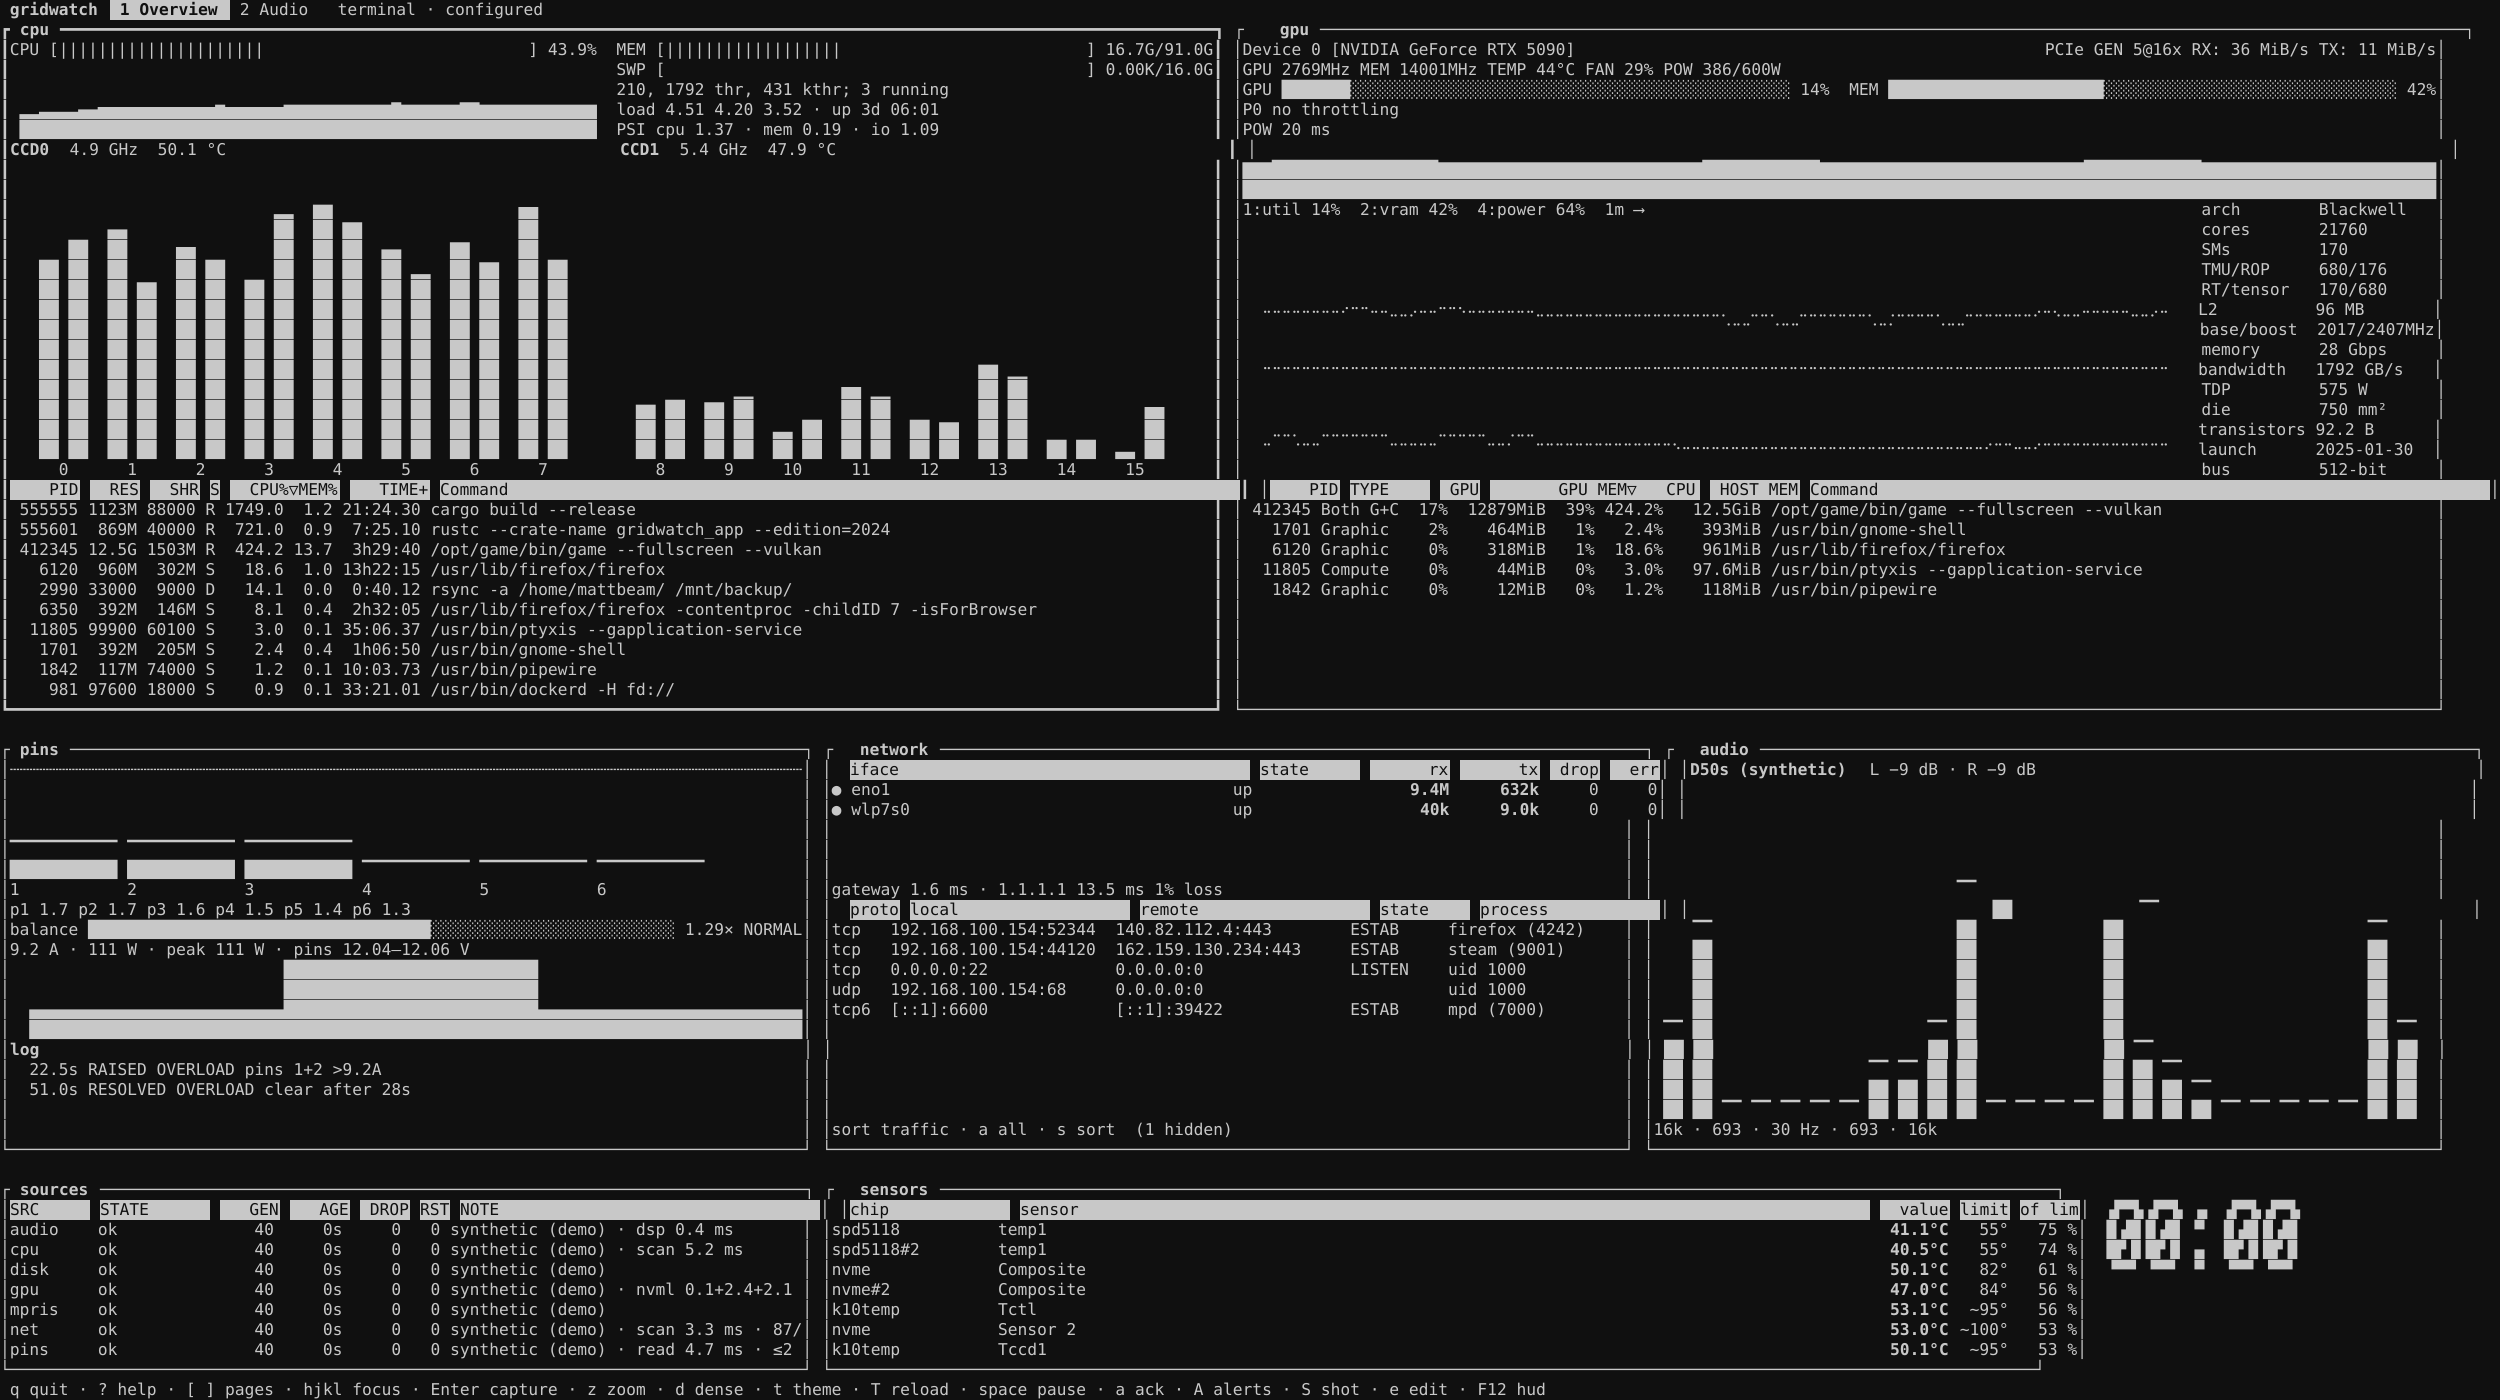
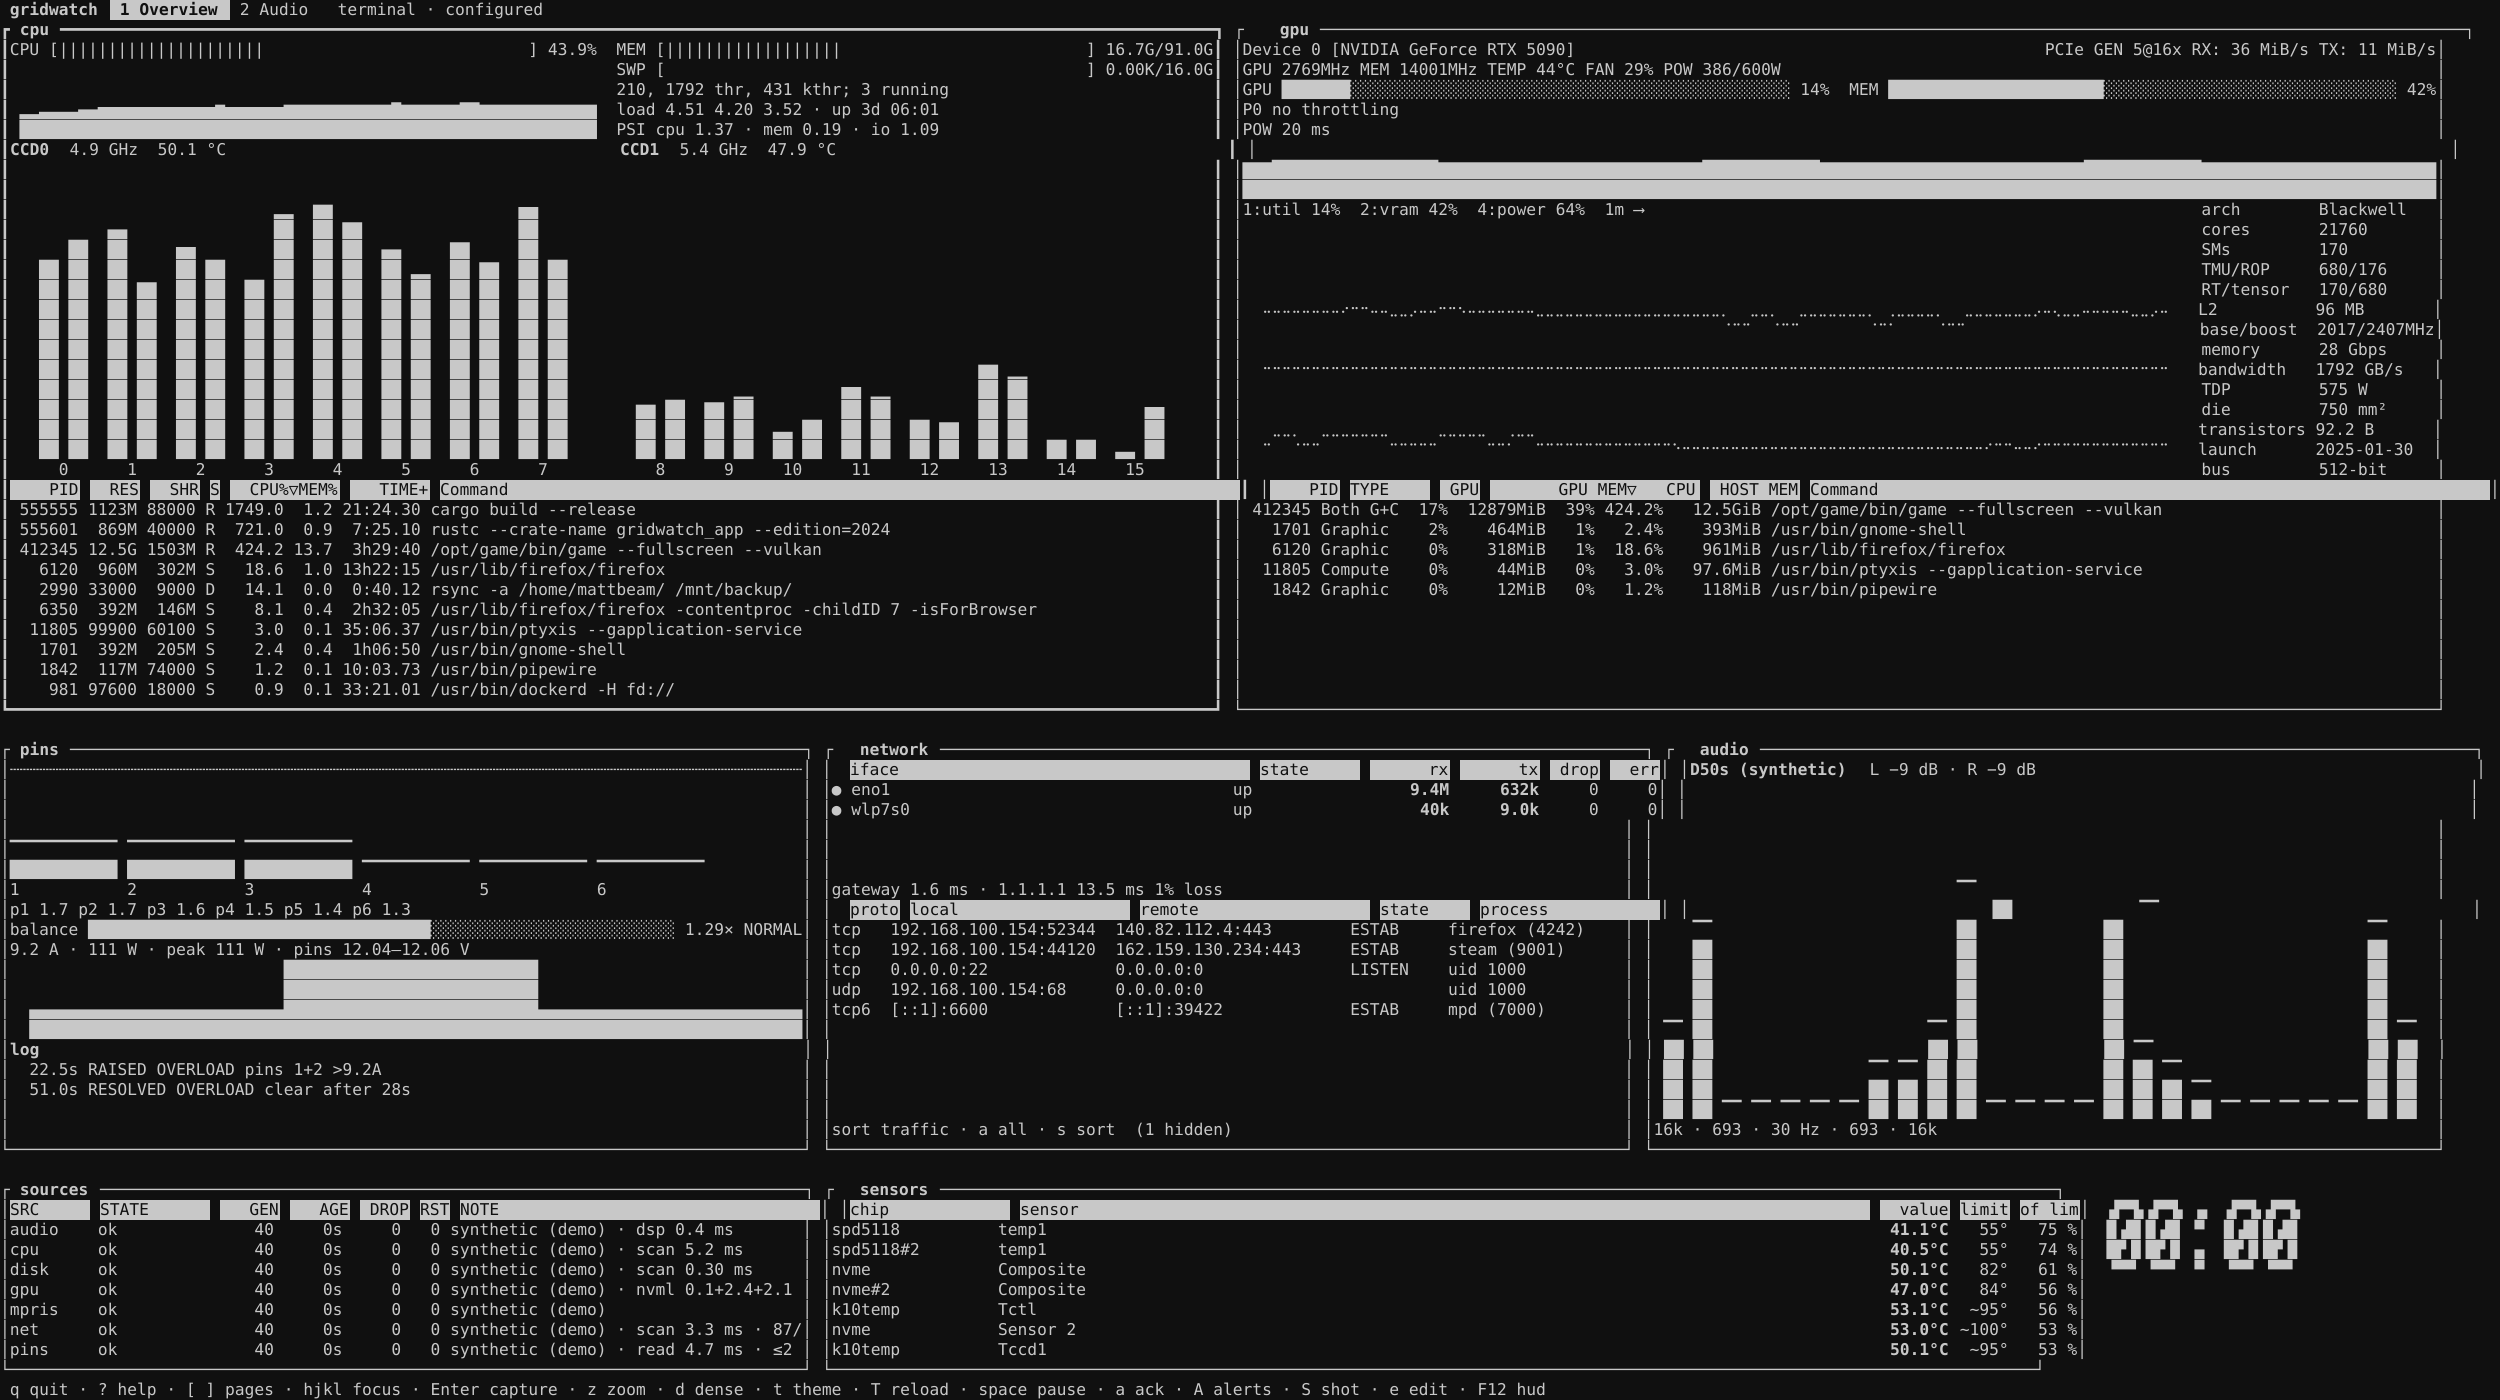
<svg xmlns="http://www.w3.org/2000/svg" width="2000" height="1120" viewBox="0 0 2000 1120" font-family="DejaVu Sans Mono, Menlo, Consolas, monospace" font-size="13">
  <rect width="2000" height="1120" fill="#101010" />
  <rect x="88" y="0" width="96" height="16" fill="#c8c8c8" />
  <rect x="8" y="384" width="56" height="16" fill="#c8c8c8" />
  <rect x="72" y="384" width="40" height="16" fill="#c8c8c8" />
  <rect x="120" y="384" width="40" height="16" fill="#c8c8c8" />
  <rect x="168" y="384" width="8" height="16" fill="#c8c8c8" />
  <rect x="184" y="384" width="88" height="16" fill="#c8c8c8" />
  <rect x="280" y="384" width="64" height="16" fill="#c8c8c8" />
  <rect x="352" y="384" width="640" height="16" fill="#c8c8c8" />
  <rect x="1016" y="384" width="56" height="16" fill="#c8c8c8" />
  <rect x="1080" y="384" width="64" height="16" fill="#c8c8c8" />
  <rect x="1152" y="384" width="32" height="16" fill="#c8c8c8" />
  <rect x="1192" y="384" width="168" height="16" fill="#c8c8c8" />
  <rect x="1368" y="384" width="72" height="16" fill="#c8c8c8" />
  <rect x="1448" y="384" width="544" height="16" fill="#c8c8c8" />
  <rect x="680" y="608" width="320" height="16" fill="#c8c8c8" />
  <rect x="1008" y="608" width="80" height="16" fill="#c8c8c8" />
  <rect x="1096" y="608" width="64" height="16" fill="#c8c8c8" />
  <rect x="1168" y="608" width="64" height="16" fill="#c8c8c8" />
  <rect x="1240" y="608" width="40" height="16" fill="#c8c8c8" />
  <rect x="1288" y="608" width="40" height="16" fill="#c8c8c8" />
  <rect x="680" y="720" width="40" height="16" fill="#c8c8c8" />
  <rect x="728" y="720" width="176" height="16" fill="#c8c8c8" />
  <rect x="912" y="720" width="184" height="16" fill="#c8c8c8" />
  <rect x="1104" y="720" width="72" height="16" fill="#c8c8c8" />
  <rect x="1184" y="720" width="144" height="16" fill="#c8c8c8" />
  <rect x="8" y="960" width="64" height="16" fill="#c8c8c8" />
  <rect x="80" y="960" width="88" height="16" fill="#c8c8c8" />
  <rect x="176" y="960" width="48" height="16" fill="#c8c8c8" />
  <rect x="232" y="960" width="48" height="16" fill="#c8c8c8" />
  <rect x="288" y="960" width="40" height="16" fill="#c8c8c8" />
  <rect x="336" y="960" width="24" height="16" fill="#c8c8c8" />
  <rect x="368" y="960" width="288" height="16" fill="#c8c8c8" />
  <rect x="680" y="960" width="128" height="16" fill="#c8c8c8" />
  <rect x="816" y="960" width="680" height="16" fill="#c8c8c8" />
  <rect x="1504" y="960" width="56" height="16" fill="#c8c8c8" />
  <rect x="1568" y="960" width="40" height="16" fill="#c8c8c8" />
  <rect x="1616" y="960" width="48" height="16" fill="#c8c8c8" />
  <text x="0" y="12" fill="#c8c8c8" font-weight="bold" textLength="88" lengthAdjust="spacingAndGlyphs" xml:space="preserve"> gridwatch </text>
  <text x="88" y="12" fill="#101010" font-weight="bold" textLength="96" lengthAdjust="spacingAndGlyphs" xml:space="preserve"> 1 Overview </text>
  <text x="184" y="12" fill="#c8c8c8" textLength="1816" lengthAdjust="spacingAndGlyphs" xml:space="preserve"> 2 Audio   terminal · configured                                                                                                                                                                                                   </text>
  <text x="0" y="28" fill="#c8c8c8" textLength="8" lengthAdjust="spacingAndGlyphs" xml:space="preserve">┏</text>
  <text x="8" y="28" fill="#c8c8c8" font-weight="bold" textLength="40" lengthAdjust="spacingAndGlyphs" xml:space="preserve"> cpu </text>
  <text x="48" y="28" fill="#c8c8c8" textLength="968" lengthAdjust="spacingAndGlyphs" xml:space="preserve">━━━━━━━━━━━━━━━━━━━━━━━━━━━━━━━━━━━━━━━━━━━━━━━━━━━━━━━━━━━━━━━━━━━━━━━━━━━━━━━━━━━━━━━━━━━━━━━━━━━━━━━━━━━━━━━━━━━━━━┓ ┌</text>
  <text x="1016" y="28" fill="#c8c8c8" font-weight="bold" textLength="40" lengthAdjust="spacingAndGlyphs" xml:space="preserve"> gpu </text>
  <text x="1056" y="28" fill="#c8c8c8" textLength="944" lengthAdjust="spacingAndGlyphs" xml:space="preserve">─────────────────────────────────────────────────────────────────────────────────────────────────────────────────────┐</text>
  <text x="0" y="44" fill="#c8c8c8" textLength="2000" lengthAdjust="spacingAndGlyphs" xml:space="preserve">┃CPU [|||||||||||||||||||||                           ] 43.9%  MEM [||||||||||||||||||                         ] 16.7G/91.0G┃ │Device 0 [NVIDIA GeForce RTX 5090]                                                PCIe GEN 5@16x RX: 36 MiB/s TX: 11 MiB/s│</text>
  <text x="0" y="60" fill="#c8c8c8" textLength="2000" lengthAdjust="spacingAndGlyphs" xml:space="preserve">┃                                                              SWP [                                           ] 0.00K/16.0G┃ │GPU 2769MHz MEM 14001MHz TEMP 44°C FAN 29% POW 386/600W                                                                   │</text>
  <text x="0" y="76" fill="#c8c8c8" textLength="2000" lengthAdjust="spacingAndGlyphs" xml:space="preserve">┃                                                              210, 1792 thr, 431 kthr; 3 running                           ┃ │GPU ███████░░░░░░░░░░░░░░░░░░░░░░░░░░░░░░░░░░░░░░░░░░░░░ 14%  MEM ██████████████████████░░░░░░░░░░░░░░░░░░░░░░░░░░░░░░ 42%│</text>
  <text x="0" y="92" fill="#c8c8c8" textLength="2000" lengthAdjust="spacingAndGlyphs" xml:space="preserve">┃ ▂▂▃▃▃▃▄▄▅▅▅▅▅▅▅▅▅▅▅▅▆▅▅▅▅▅▅▆▆▆▆▆▆▆▆▆▆▆▇▆▆▆▆▆▆▇▇▆▆▆▆▆▆▆▆▆▆▆▆  load 4.51 4.20 3.52 · up 3d 06:01                            ┃ │P0 no throttling                                                                                                          │</text>
  <text x="0" y="108" fill="#c8c8c8" textLength="2000" lengthAdjust="spacingAndGlyphs" xml:space="preserve">┃ ███████████████████████████████████████████████████████████  PSI cpu 1.37 · mem 0.19 · io 1.09                            ┃ │POW 20 ms                                                                                                                 │</text>
  <text x="0" y="124" fill="#c8c8c8" textLength="8" lengthAdjust="spacingAndGlyphs" xml:space="preserve">┃</text>
  <text x="8" y="124" fill="#c8c8c8" font-weight="bold" textLength="32" lengthAdjust="spacingAndGlyphs" xml:space="preserve">CCD0</text>
  <text x="40" y="124" fill="#c8c8c8" textLength="456" lengthAdjust="spacingAndGlyphs" xml:space="preserve">  4.9 GHz  50.1 °C                                       </text>
  <text x="496" y="124" fill="#c8c8c8" font-weight="bold" textLength="32" lengthAdjust="spacingAndGlyphs" xml:space="preserve">CCD1</text>
  <text x="528" y="124" fill="#c8c8c8" textLength="1472" lengthAdjust="spacingAndGlyphs" xml:space="preserve">  5.4 GHz  47.9 °C                                        ┃ │                                                                                                                          │</text>
  <text x="0" y="140" fill="#c8c8c8" textLength="2000" lengthAdjust="spacingAndGlyphs" xml:space="preserve">┃                                                                                                                           ┃ │▇▇▇█████████████████▇▇▇▇▇▇▇▇▇▇▇▇▇▇▇▇▇▇▇▇▇▇▇▇▇▇▇████████████▇▇▇▇▇▇▇▇▇▇▇▇▇▇▇▇▇▇▇▇▇▇▇▇▇▇▇████████████▇▇▇▇▇▇▇▇▇▇▇▇▇▇▇▇▇▇▇▇▇▇▇▇│</text>
  <text x="0" y="156" fill="#c8c8c8" textLength="2000" lengthAdjust="spacingAndGlyphs" xml:space="preserve">┃                                                                                                                           ┃ │██████████████████████████████████████████████████████████████████████████████████████████████████████████████████████████│</text>
  <text x="0" y="172" fill="#c8c8c8" textLength="2000" lengthAdjust="spacingAndGlyphs" xml:space="preserve">┃                           ▂▂  ▆▆                   ▅▅                                                                     ┃ │1:util 14%  2:vram 42%  4:power 64%  1m ⟶                                                         arch        Blackwell   │</text>
  <text x="0" y="188" fill="#c8c8c8" textLength="2000" lengthAdjust="spacingAndGlyphs" xml:space="preserve">┃          ▄▄               ██  ██ ▇▇                ██                                                                     ┃ │                                                                                                  cores       21760       │</text>
  <text x="0" y="204" fill="#c8c8c8" textLength="2000" lengthAdjust="spacingAndGlyphs" xml:space="preserve">┃      ██  ██     ▅▅        ██  ██ ██  ▄▄     ▇▇     ██                                                                     ┃ │                                                                                                  SMs         170         │</text>
  <text x="0" y="220" fill="#c8c8c8" textLength="2000" lengthAdjust="spacingAndGlyphs" xml:space="preserve">┃   ██ ██  ██     ██ ██     ██  ██ ██  ██ ▂▂  ██ ▇▇  ██ ██                                                                  ┃ │                                                                                                  TMU/ROP     680/176     │</text>
  <text x="0" y="236" fill="#c8c8c8" textLength="2000" lengthAdjust="spacingAndGlyphs" xml:space="preserve">┃   ██ ██  ██ ▇▇  ██ ██  ██ ██  ██ ██  ██ ██  ██ ██  ██ ██                                                                  ┃ │                                                                                                  RT/tensor   170/680     │</text>
  <text x="0" y="252" fill="#c8c8c8" textLength="2000" lengthAdjust="spacingAndGlyphs" xml:space="preserve">┃   ██ ██  ██ ██  ██ ██  ██ ██  ██ ██  ██ ██  ██ ██  ██ ██                                                                  ┃ │  ⠤⠤⠤⠤⠤⠤⠤⠤⠔⠒⠒⠤⠤⣀⣀⡠⠤⠤⠒⠒⠢⠤⠤⠤⠤⠤⠤⠤⣀⣀⣀⣀⣀⣀⣀⣀⣀⣀⣀⣀⣀⣀⣀⣀⣀⣀⣀⡀  ⣀⣀⡀  ⣀⣀⣀⣀⣀⣀⣀⡀ ⢀⣀⣀⣀⣀⡀  ⣀⣀⣀⣀⣀⣀⣀⡠⠤⢄⣀⣀⠤⠤⠤⠤⠤⣀⣀⡠⠤   L2          96 MB       │</text>
  <text x="0" y="268" fill="#c8c8c8" textLength="2000" lengthAdjust="spacingAndGlyphs" xml:space="preserve">┃   ██ ██  ██ ██  ██ ██  ██ ██  ██ ██  ██ ██  ██ ██  ██ ██                                                                  ┃ │                                                 ⠈⠉⠉  ⠈⠉⠉       ⠈⠉⠁    ⠈⠉⠉                        base/boost  2017/2407MHz│</text>
  <text x="0" y="284" fill="#c8c8c8" textLength="2000" lengthAdjust="spacingAndGlyphs" xml:space="preserve">┃   ██ ██  ██ ██  ██ ██  ██ ██  ██ ██  ██ ██  ██ ██  ██ ██                                                                  ┃ │                                                                                                  memory      28 Gbps     │</text>
  <text x="0" y="300" fill="#c8c8c8" textLength="2000" lengthAdjust="spacingAndGlyphs" xml:space="preserve">┃   ██ ██  ██ ██  ██ ██  ██ ██  ██ ██  ██ ██  ██ ██  ██ ██                                          ▆▆ ▁▁                   ┃ │  ⠒⠒⠒⠒⠒⠒⠒⠒⠒⠒⠒⠒⠒⠒⠒⠒⠒⠒⠒⠒⠒⠒⠒⠒⠒⠒⠒⠒⠒⠒⠒⠒⠒⠒⠒⠒⠒⠒⠒⠒⠒⠒⠒⠒⠒⠒⠒⠒⠒⠒⠒⠒⠒⠒⠒⠒⠒⠒⠒⠒⠒⠒⠒⠒⠒⠒⠒⠒⠒⠒⠒⠒⠒⠒⠒⠒⠒⠒⠒⠒⠒⠒⠒⠒⠒⠒⠒⠒⠒⠒⠒⠒⠒   bandwidth   1792 GB/s   │</text>
  <text x="0" y="316" fill="#c8c8c8" textLength="2000" lengthAdjust="spacingAndGlyphs" xml:space="preserve">┃   ██ ██  ██ ██  ██ ██  ██ ██  ██ ██  ██ ██  ██ ██  ██ ██                 ▁▁         ▅▅ ▁▁         ██ ██                   ┃ │                                                                                                  TDP         575 W       │</text>
  <text x="0" y="332" fill="#c8c8c8" textLength="2000" lengthAdjust="spacingAndGlyphs" xml:space="preserve">┃   ██ ██  ██ ██  ██ ██  ██ ██  ██ ██  ██ ██  ██ ██  ██ ██       ▆▆ ██  ▇▇ ██         ██ ██         ██ ██            ▅▅     ┃ │                                                                                                  die         750 mm²     │</text>
  <text x="0" y="348" fill="#c8c8c8" textLength="2000" lengthAdjust="spacingAndGlyphs" xml:space="preserve">┃   ██ ██  ██ ██  ██ ██  ██ ██  ██ ██  ██ ██  ██ ██  ██ ██       ██ ██  ██ ██  ▃▃ ██  ██ ██  ██ ▇▇  ██ ██            ██     ┃ │   ⣀⣀⡀  ⣀⣀⣀⣀⣀⣀⣀     ⣀⣀⣀⣀⣀  ⢀⣀⣀                                                                    transistors 92.2 B      │</text>
  <text x="0" y="364" fill="#c8c8c8" textLength="2000" lengthAdjust="spacingAndGlyphs" xml:space="preserve">┃   ██ ██  ██ ██  ██ ██  ██ ██  ██ ██  ██ ██  ██ ██  ██ ██       ██ ██  ██ ██  ██ ██  ██ ██  ██ ██  ██ ██  ██ ██  ▃▃ ██     ┃ │  ⠉  ⠈⠉⠉       ⠉⠉⠉⠉⠉     ⠉⠉⠁  ⠉⠉⠉⠉⠉⠉⠉⠉⠉⠉⠉⠉⠉⠉⠑⠒⠒⠒⠒⠒⠒⠒⠒⠒⠒⠒⠒⠒⠒⠒⠒⠒⠒⠒⠒⠒⠒⠒⠒⠒⠒⠒⠒⠒⠒⠒⠊⠉⠉⠒⠒⠊⠉⠉⠉⠉⠉⠉⠉⠉⠉⠉⠉⠉⠉   launch      2025-01-30  │</text>
  <text x="0" y="380" fill="#c8c8c8" textLength="2000" lengthAdjust="spacingAndGlyphs" xml:space="preserve">┃     0      1      2      3      4      5      6      7           8      9     10     11     12     13     14     15       ┃ │                                                                                                  bus         512-bit     │</text>
  <text x="0" y="396" fill="#c8c8c8" textLength="8" lengthAdjust="spacingAndGlyphs" xml:space="preserve">┃</text>
  <text x="8" y="396" fill="#101010" textLength="56" lengthAdjust="spacingAndGlyphs" xml:space="preserve">    PID</text>
  <text x="72" y="396" fill="#101010" textLength="40" lengthAdjust="spacingAndGlyphs" xml:space="preserve">  RES</text>
  <text x="120" y="396" fill="#101010" textLength="40" lengthAdjust="spacingAndGlyphs" xml:space="preserve">  SHR</text>
  <text x="168" y="396" fill="#101010" textLength="8" lengthAdjust="spacingAndGlyphs" xml:space="preserve">S</text>
  <text x="184" y="396" fill="#101010" textLength="88" lengthAdjust="spacingAndGlyphs" xml:space="preserve">  CPU%▽MEM%</text>
  <text x="280" y="396" fill="#101010" textLength="64" lengthAdjust="spacingAndGlyphs" xml:space="preserve">   TIME+</text>
  <text x="352" y="396" fill="#101010" textLength="640" lengthAdjust="spacingAndGlyphs" xml:space="preserve">Command                                                                         </text>
  <text x="992" y="396" fill="#c8c8c8" textLength="24" lengthAdjust="spacingAndGlyphs" xml:space="preserve">┃ │</text>
  <text x="1016" y="396" fill="#101010" textLength="56" lengthAdjust="spacingAndGlyphs" xml:space="preserve">    PID</text>
  <text x="1080" y="396" fill="#101010" textLength="64" lengthAdjust="spacingAndGlyphs" xml:space="preserve">TYPE    </text>
  <text x="1152" y="396" fill="#101010" textLength="32" lengthAdjust="spacingAndGlyphs" xml:space="preserve"> GPU</text>
  <text x="1192" y="396" fill="#101010" textLength="168" lengthAdjust="spacingAndGlyphs" xml:space="preserve">       GPU MEM▽   CPU</text>
  <text x="1368" y="396" fill="#101010" textLength="72" lengthAdjust="spacingAndGlyphs" xml:space="preserve"> HOST MEM</text>
  <text x="1448" y="396" fill="#101010" textLength="544" lengthAdjust="spacingAndGlyphs" xml:space="preserve">Command                                                             </text>
  <text x="1992" y="396" fill="#c8c8c8" textLength="8" lengthAdjust="spacingAndGlyphs" xml:space="preserve">│</text>
  <text x="0" y="412" fill="#c8c8c8" textLength="2000" lengthAdjust="spacingAndGlyphs" xml:space="preserve">┃ 555555 1123M 88000 R 1749.0  1.2 21:24.30 cargo build --release                                                           ┃ │ 412345 Both G+C  17%  12879MiB  39% 424.2%   12.5GiB /opt/game/bin/game --fullscreen --vulkan                            │</text>
  <text x="0" y="428" fill="#c8c8c8" textLength="2000" lengthAdjust="spacingAndGlyphs" xml:space="preserve">┃ 555601  869M 40000 R  721.0  0.9  7:25.10 rustc --crate-name gridwatch_app --edition=2024                                 ┃ │   1701 Graphic    2%    464MiB   1%   2.4%    393MiB /usr/bin/gnome-shell                                                │</text>
  <text x="0" y="444" fill="#c8c8c8" textLength="2000" lengthAdjust="spacingAndGlyphs" xml:space="preserve">┃ 412345 12.5G 1503M R  424.2 13.7  3h29:40 /opt/game/bin/game --fullscreen --vulkan                                        ┃ │   6120 Graphic    0%    318MiB   1%  18.6%    961MiB /usr/lib/firefox/firefox                                            │</text>
  <text x="0" y="460" fill="#c8c8c8" textLength="2000" lengthAdjust="spacingAndGlyphs" xml:space="preserve">┃   6120  960M  302M S   18.6  1.0 13h22:15 /usr/lib/firefox/firefox                                                        ┃ │  11805 Compute    0%     44MiB   0%   3.0%   97.6MiB /usr/bin/ptyxis --gapplication-service                              │</text>
  <text x="0" y="476" fill="#c8c8c8" textLength="2000" lengthAdjust="spacingAndGlyphs" xml:space="preserve">┃   2990 33000  9000 D   14.1  0.0  0:40.12 rsync -a /home/mattbeam/ /mnt/backup/                                           ┃ │   1842 Graphic    0%     12MiB   0%   1.2%    118MiB /usr/bin/pipewire                                                   │</text>
  <text x="0" y="492" fill="#c8c8c8" textLength="2000" lengthAdjust="spacingAndGlyphs" xml:space="preserve">┃   6350  392M  146M S    8.1  0.4  2h32:05 /usr/lib/firefox/firefox -contentproc -childID 7 -isForBrowser                  ┃ │                                                                                                                          │</text>
  <text x="0" y="508" fill="#c8c8c8" textLength="2000" lengthAdjust="spacingAndGlyphs" xml:space="preserve">┃  11805 99900 60100 S    3.0  0.1 35:06.37 /usr/bin/ptyxis --gapplication-service                                          ┃ │                                                                                                                          │</text>
  <text x="0" y="524" fill="#c8c8c8" textLength="2000" lengthAdjust="spacingAndGlyphs" xml:space="preserve">┃   1701  392M  205M S    2.4  0.4  1h06:50 /usr/bin/gnome-shell                                                            ┃ │                                                                                                                          │</text>
  <text x="0" y="540" fill="#c8c8c8" textLength="2000" lengthAdjust="spacingAndGlyphs" xml:space="preserve">┃   1842  117M 74000 S    1.2  0.1 10:03.73 /usr/bin/pipewire                                                               ┃ │                                                                                                                          │</text>
  <text x="0" y="556" fill="#c8c8c8" textLength="2000" lengthAdjust="spacingAndGlyphs" xml:space="preserve">┃    981 97600 18000 S    0.9  0.1 33:21.01 /usr/bin/dockerd -H fd://                                                       ┃ │                                                                                                                          │</text>
  <text x="0" y="572" fill="#c8c8c8" textLength="2000" lengthAdjust="spacingAndGlyphs" xml:space="preserve">┗━━━━━━━━━━━━━━━━━━━━━━━━━━━━━━━━━━━━━━━━━━━━━━━━━━━━━━━━━━━━━━━━━━━━━━━━━━━━━━━━━━━━━━━━━━━━━━━━━━━━━━━━━━━━━━━━━━━━━━━━━━━┛ └──────────────────────────────────────────────────────────────────────────────────────────────────────────────────────────┘</text>
  <text x="0" y="604" fill="#c8c8c8" textLength="8" lengthAdjust="spacingAndGlyphs" xml:space="preserve">┌</text>
  <text x="8" y="604" fill="#c8c8c8" font-weight="bold" textLength="48" lengthAdjust="spacingAndGlyphs" xml:space="preserve"> pins </text>
  <text x="56" y="604" fill="#c8c8c8" textLength="624" lengthAdjust="spacingAndGlyphs" xml:space="preserve">───────────────────────────────────────────────────────────────────────────┐ ┌</text>
  <text x="680" y="604" fill="#c8c8c8" font-weight="bold" textLength="72" lengthAdjust="spacingAndGlyphs" xml:space="preserve"> network </text>
  <text x="752" y="604" fill="#c8c8c8" textLength="600" lengthAdjust="spacingAndGlyphs" xml:space="preserve">────────────────────────────────────────────────────────────────────────┐ ┌</text>
  <text x="1352" y="604" fill="#c8c8c8" font-weight="bold" textLength="56" lengthAdjust="spacingAndGlyphs" xml:space="preserve"> audio </text>
  <text x="1408" y="604" fill="#c8c8c8" textLength="592" lengthAdjust="spacingAndGlyphs" xml:space="preserve">─────────────────────────────────────────────────────────────────────────┐</text>
  <text x="0" y="620" fill="#c8c8c8" textLength="680" lengthAdjust="spacingAndGlyphs" xml:space="preserve">│┄┄┄┄┄┄┄┄┄┄┄┄┄┄┄┄┄┄┄┄┄┄┄┄┄┄┄┄┄┄┄┄┄┄┄┄┄┄┄┄┄┄┄┄┄┄┄┄┄┄┄┄┄┄┄┄┄┄┄┄┄┄┄┄┄┄┄┄┄┄┄┄┄┄┄┄┄┄┄┄┄│ │</text>
  <text x="680" y="620" fill="#101010" textLength="320" lengthAdjust="spacingAndGlyphs" xml:space="preserve">iface                                   </text>
  <text x="1008" y="620" fill="#101010" textLength="80" lengthAdjust="spacingAndGlyphs" xml:space="preserve">state     </text>
  <text x="1096" y="620" fill="#101010" textLength="64" lengthAdjust="spacingAndGlyphs" xml:space="preserve">      rx</text>
  <text x="1168" y="620" fill="#101010" textLength="64" lengthAdjust="spacingAndGlyphs" xml:space="preserve">      tx</text>
  <text x="1240" y="620" fill="#101010" textLength="40" lengthAdjust="spacingAndGlyphs" xml:space="preserve"> drop</text>
  <text x="1288" y="620" fill="#101010" textLength="40" lengthAdjust="spacingAndGlyphs" xml:space="preserve">  err</text>
  <text x="1328" y="620" fill="#c8c8c8" textLength="24" lengthAdjust="spacingAndGlyphs" xml:space="preserve">│ │</text>
  <text x="1352" y="620" fill="#c8c8c8" font-weight="bold" textLength="128" lengthAdjust="spacingAndGlyphs" xml:space="preserve">D50s (synthetic)</text>
  <text x="1480" y="620" fill="#c8c8c8" textLength="520" lengthAdjust="spacingAndGlyphs" xml:space="preserve">  L −9 dB · R −9 dB                                             │</text>
  <text x="0" y="636" fill="#c8c8c8" textLength="1128" lengthAdjust="spacingAndGlyphs" xml:space="preserve">│                                                                                 │ │● eno1                                   up             </text>
  <text x="1128" y="636" fill="#c8c8c8" font-weight="bold" textLength="32" lengthAdjust="spacingAndGlyphs" xml:space="preserve">9.4M</text>
  <text x="1200" y="636" fill="#c8c8c8" font-weight="bold" textLength="32" lengthAdjust="spacingAndGlyphs" xml:space="preserve">632k</text>
  <text x="1232" y="636" fill="#c8c8c8" textLength="768" lengthAdjust="spacingAndGlyphs" xml:space="preserve">     0     0│ │                                                                                │</text>
  <text x="0" y="652" fill="#c8c8c8" textLength="1136" lengthAdjust="spacingAndGlyphs" xml:space="preserve">│                                                                                 │ │● wlp7s0                                 up              </text>
  <text x="1136" y="652" fill="#c8c8c8" font-weight="bold" textLength="24" lengthAdjust="spacingAndGlyphs" xml:space="preserve">40k</text>
  <text x="1200" y="652" fill="#c8c8c8" font-weight="bold" textLength="32" lengthAdjust="spacingAndGlyphs" xml:space="preserve">9.0k</text>
  <text x="1232" y="652" fill="#c8c8c8" textLength="768" lengthAdjust="spacingAndGlyphs" xml:space="preserve">     0     0│ │                                                                                │</text>
  <text x="0" y="668" fill="#c8c8c8" textLength="2000" lengthAdjust="spacingAndGlyphs" xml:space="preserve">│                                                                                 │ │                                                                                 │ │                                                                                │</text>
  <text x="0" y="684" fill="#c8c8c8" textLength="2000" lengthAdjust="spacingAndGlyphs" xml:space="preserve">│▔▔▔▔▔▔▔▔▔▔▔ ▔▔▔▔▔▔▔▔▔▔▔ ▔▔▔▔▔▔▔▔▔▔▔                                              │ │                                                                                 │ │                                                                                │</text>
  <text x="0" y="700" fill="#c8c8c8" textLength="2000" lengthAdjust="spacingAndGlyphs" xml:space="preserve">│███████████ ███████████ ███████████ ▔▔▔▔▔▔▔▔▔▔▔ ▔▔▔▔▔▔▔▔▔▔▔ ▔▔▔▔▔▔▔▔▔▔▔          │ │                                                                                 │ │                                                                                │</text>
  <text x="0" y="716" fill="#c8c8c8" textLength="2000" lengthAdjust="spacingAndGlyphs" xml:space="preserve">│1           2           3           4           5           6                    │ │gateway 1.6 ms · 1.1.1.1 13.5 ms 1% loss                                         │ │                               ▔▔                                               │</text>
  <text x="0" y="732" fill="#c8c8c8" textLength="680" lengthAdjust="spacingAndGlyphs" xml:space="preserve">│p1 1.7 p2 1.7 p3 1.6 p4 1.5 p5 1.4 p6 1.3                                        │ │</text>
  <text x="680" y="732" fill="#101010" textLength="40" lengthAdjust="spacingAndGlyphs" xml:space="preserve">proto</text>
  <text x="728" y="732" fill="#101010" textLength="176" lengthAdjust="spacingAndGlyphs" xml:space="preserve">local                 </text>
  <text x="912" y="732" fill="#101010" textLength="184" lengthAdjust="spacingAndGlyphs" xml:space="preserve">remote                 </text>
  <text x="1104" y="732" fill="#101010" textLength="72" lengthAdjust="spacingAndGlyphs" xml:space="preserve">state    </text>
  <text x="1184" y="732" fill="#101010" textLength="144" lengthAdjust="spacingAndGlyphs" xml:space="preserve">process           </text>
  <text x="1328" y="732" fill="#c8c8c8" textLength="672" lengthAdjust="spacingAndGlyphs" xml:space="preserve">│ │                               ██             ▔▔                                │</text>
  <text x="0" y="748" fill="#c8c8c8" textLength="2000" lengthAdjust="spacingAndGlyphs" xml:space="preserve">│balance ███████████████████████████████████░░░░░░░░░░░░░░░░░░░░░░░░░ 1.29× NORMAL│ │tcp   192.168.100.154:52344  140.82.112.4:443        ESTAB     firefox (4242)    │ │    ▔▔                         ██             ██                         ▔▔     │</text>
  <text x="0" y="764" fill="#c8c8c8" textLength="2000" lengthAdjust="spacingAndGlyphs" xml:space="preserve">│9.2 A · 111 W · peak 111 W · pins 12.04–12.06 V                                  │ │tcp   192.168.100.154:44120  162.159.130.234:443     ESTAB     steam (9001)      │ │    ██                         ██             ██                         ██     │</text>
  <text x="0" y="780" fill="#c8c8c8" textLength="2000" lengthAdjust="spacingAndGlyphs" xml:space="preserve">│                            ██████████████████████████                           │ │tcp   0.0.0.0:22             0.0.0.0:0               LISTEN    uid 1000          │ │    ██                         ██             ██                         ██     │</text>
  <text x="0" y="796" fill="#c8c8c8" textLength="2000" lengthAdjust="spacingAndGlyphs" xml:space="preserve">│                            ██████████████████████████                           │ │udp   192.168.100.154:68     0.0.0.0:0                         uid 1000          │ │    ██                         ██             ██                         ██     │</text>
  <text x="0" y="812" fill="#c8c8c8" textLength="2000" lengthAdjust="spacingAndGlyphs" xml:space="preserve">│  ▄▄▄▄▄▄▄▄▄▄▄▄▄▄▄▄▄▄▄▄▄▄▄▄▄▄██████████████████████████▄▄▄▄▄▄▄▄▄▄▄▄▄▄▄▄▄▄▄▄▄▄▄▄▄▄▄│ │tcp6  [::1]:6600             [::1]:39422             ESTAB     mpd (7000)        │ │    ██                         ██             ██                         ██     │</text>
  <text x="0" y="828" fill="#c8c8c8" textLength="2000" lengthAdjust="spacingAndGlyphs" xml:space="preserve">│  ███████████████████████████████████████████████████████████████████████████████│ │                                                                                 │ │ ▔▔ ██                      ▔▔ ██             ██                         ██ ▔▔  │</text>
  <text x="0" y="844" fill="#c8c8c8" textLength="8" lengthAdjust="spacingAndGlyphs" xml:space="preserve">│</text>
  <text x="8" y="844" fill="#c8c8c8" font-weight="bold" textLength="24" lengthAdjust="spacingAndGlyphs" xml:space="preserve">log</text>
  <text x="32" y="844" fill="#c8c8c8" textLength="1968" lengthAdjust="spacingAndGlyphs" xml:space="preserve">                                                                              │ │                                                                                 │ │ ██ ██                      ██ ██             ██ ▔▔                      ██ ██  │</text>
  <text x="0" y="860" fill="#c8c8c8" textLength="2000" lengthAdjust="spacingAndGlyphs" xml:space="preserve">│  22.5s RAISED OVERLOAD pins 1+2 &gt;9.2A                                           │ │                                                                                 │ │ ██ ██                ▔▔ ▔▔ ██ ██             ██ ██ ▔▔                   ██ ██  │</text>
  <text x="0" y="876" fill="#c8c8c8" textLength="2000" lengthAdjust="spacingAndGlyphs" xml:space="preserve">│  51.0s RESOLVED OVERLOAD clear after 28s                                        │ │                                                                                 │ │ ██ ██                ██ ██ ██ ██             ██ ██ ██ ▔▔                ██ ██  │</text>
  <text x="0" y="892" fill="#c8c8c8" textLength="2000" lengthAdjust="spacingAndGlyphs" xml:space="preserve">│                                                                                 │ │                                                                                 │ │ ██ ██ ▔▔ ▔▔ ▔▔ ▔▔ ▔▔ ██ ██ ██ ██ ▔▔ ▔▔ ▔▔ ▔▔ ██ ██ ██ ██ ▔▔ ▔▔ ▔▔ ▔▔ ▔▔ ██ ██  │</text>
  <text x="0" y="908" fill="#c8c8c8" textLength="2000" lengthAdjust="spacingAndGlyphs" xml:space="preserve">│                                                                                 │ │sort traffic · a all · s sort  (1 hidden)                                        │ │16k · 693 · 30 Hz · 693 · 16k                                                   │</text>
  <text x="0" y="924" fill="#c8c8c8" textLength="2000" lengthAdjust="spacingAndGlyphs" xml:space="preserve">└─────────────────────────────────────────────────────────────────────────────────┘ └─────────────────────────────────────────────────────────────────────────────────┘ └────────────────────────────────────────────────────────────────────────────────┘</text>
  <text x="0" y="956" fill="#c8c8c8" textLength="8" lengthAdjust="spacingAndGlyphs" xml:space="preserve">┌</text>
  <text x="8" y="956" fill="#c8c8c8" font-weight="bold" textLength="72" lengthAdjust="spacingAndGlyphs" xml:space="preserve"> sources </text>
  <text x="80" y="956" fill="#c8c8c8" textLength="600" lengthAdjust="spacingAndGlyphs" xml:space="preserve">────────────────────────────────────────────────────────────────────────┐ ┌</text>
  <text x="680" y="956" fill="#c8c8c8" font-weight="bold" textLength="72" lengthAdjust="spacingAndGlyphs" xml:space="preserve"> sensors </text>
  <text x="752" y="956" fill="#c8c8c8" textLength="1248" lengthAdjust="spacingAndGlyphs" xml:space="preserve">──────────────────────────────────────────────────────────────────────────────────────────────────────────────────┐                                         </text>
  <text x="0" y="972" fill="#c8c8c8" textLength="8" lengthAdjust="spacingAndGlyphs" xml:space="preserve">│</text>
  <text x="8" y="972" fill="#101010" textLength="64" lengthAdjust="spacingAndGlyphs" xml:space="preserve">SRC     </text>
  <text x="80" y="972" fill="#101010" textLength="88" lengthAdjust="spacingAndGlyphs" xml:space="preserve">STATE      </text>
  <text x="176" y="972" fill="#101010" textLength="48" lengthAdjust="spacingAndGlyphs" xml:space="preserve">   GEN</text>
  <text x="232" y="972" fill="#101010" textLength="48" lengthAdjust="spacingAndGlyphs" xml:space="preserve">   AGE</text>
  <text x="288" y="972" fill="#101010" textLength="40" lengthAdjust="spacingAndGlyphs" xml:space="preserve"> DROP</text>
  <text x="336" y="972" fill="#101010" textLength="24" lengthAdjust="spacingAndGlyphs" xml:space="preserve">RST</text>
  <text x="368" y="972" fill="#101010" textLength="288" lengthAdjust="spacingAndGlyphs" xml:space="preserve">NOTE                                </text>
  <text x="656" y="972" fill="#c8c8c8" textLength="24" lengthAdjust="spacingAndGlyphs" xml:space="preserve">│ │</text>
  <text x="680" y="972" fill="#101010" textLength="128" lengthAdjust="spacingAndGlyphs" xml:space="preserve">chip            </text>
  <text x="816" y="972" fill="#101010" textLength="680" lengthAdjust="spacingAndGlyphs" xml:space="preserve">sensor                                                                               </text>
  <text x="1504" y="972" fill="#101010" textLength="56" lengthAdjust="spacingAndGlyphs" xml:space="preserve">  value</text>
  <text x="1568" y="972" fill="#101010" textLength="40" lengthAdjust="spacingAndGlyphs" xml:space="preserve">limit</text>
  <text x="1616" y="972" fill="#101010" textLength="48" lengthAdjust="spacingAndGlyphs" xml:space="preserve">of lim</text>
  <text x="1664" y="972" fill="#c8c8c8" textLength="336" lengthAdjust="spacingAndGlyphs" xml:space="preserve">│  ▟▀▜▖▟▀▜▖ ▄  ▟▀▜▖▟▀▜▖                   </text>
  <text x="0" y="988" fill="#c8c8c8" textLength="1512" lengthAdjust="spacingAndGlyphs" xml:space="preserve">│audio    ok              40     0s     0   0 synthetic (demo) · dsp 0.4 ms       │ │spd5118          temp1                                                                                  </text>
  <text x="1512" y="988" fill="#c8c8c8" font-weight="bold" textLength="48" lengthAdjust="spacingAndGlyphs" xml:space="preserve">41.1°C</text>
  <text x="1560" y="988" fill="#c8c8c8" textLength="440" lengthAdjust="spacingAndGlyphs" xml:space="preserve">   55°   75 %│  █▗█▌█▗█▌ ▀  █▗█▌█▗█▌                   </text>
  <text x="0" y="1004" fill="#c8c8c8" textLength="1512" lengthAdjust="spacingAndGlyphs" xml:space="preserve">│cpu      ok              40     0s     0   0 synthetic (demo) · scan 5.2 ms      │ │spd5118#2        temp1                                                                                  </text>
  <text x="1512" y="1004" fill="#c8c8c8" font-weight="bold" textLength="48" lengthAdjust="spacingAndGlyphs" xml:space="preserve">40.5°C</text>
  <text x="1560" y="1004" fill="#c8c8c8" textLength="440" lengthAdjust="spacingAndGlyphs" xml:space="preserve">   55°   74 %│  █▛▐▌█▛▐▌ ▄  █▛▐▌█▛▐▌                   </text>
-   <text x="0" y="1020" fill="#c8c8c8" textLength="1512" lengthAdjust="spacingAndGlyphs" xml:space="preserve">│disk     ok              40     0s     0   0 synthetic (demo)                    │ │nvme             Composite                                                                              </text>
+   <text x="0" y="1020" fill="#c8c8c8" textLength="1512" lengthAdjust="spacingAndGlyphs" xml:space="preserve">│disk     ok              40     0s     0   0 synthetic (demo) · scan 0.30 ms     │ │nvme             Composite                                                                              </text>
  <text x="1512" y="1020" fill="#c8c8c8" font-weight="bold" textLength="48" lengthAdjust="spacingAndGlyphs" xml:space="preserve">50.1°C</text>
  <text x="1560" y="1020" fill="#c8c8c8" textLength="440" lengthAdjust="spacingAndGlyphs" xml:space="preserve">   82°   61 %│  ▝▀▀ ▝▀▀  ▀  ▝▀▀ ▝▀▀                    </text>
  <text x="0" y="1036" fill="#c8c8c8" textLength="1512" lengthAdjust="spacingAndGlyphs" xml:space="preserve">│gpu      ok              40     0s     0   0 synthetic (demo) · nvml 0.1+2.4+2.1 │ │nvme#2           Composite                                                                              </text>
  <text x="1512" y="1036" fill="#c8c8c8" font-weight="bold" textLength="48" lengthAdjust="spacingAndGlyphs" xml:space="preserve">47.0°C</text>
  <text x="1560" y="1036" fill="#c8c8c8" textLength="440" lengthAdjust="spacingAndGlyphs" xml:space="preserve">   84°   56 %│                                         </text>
  <text x="0" y="1052" fill="#c8c8c8" textLength="1512" lengthAdjust="spacingAndGlyphs" xml:space="preserve">│mpris    ok              40     0s     0   0 synthetic (demo)                    │ │k10temp          Tctl                                                                                   </text>
  <text x="1512" y="1052" fill="#c8c8c8" font-weight="bold" textLength="48" lengthAdjust="spacingAndGlyphs" xml:space="preserve">53.1°C</text>
  <text x="1560" y="1052" fill="#c8c8c8" textLength="440" lengthAdjust="spacingAndGlyphs" xml:space="preserve">  ~95°   56 %│                                         </text>
  <text x="0" y="1068" fill="#c8c8c8" textLength="1512" lengthAdjust="spacingAndGlyphs" xml:space="preserve">│net      ok              40     0s     0   0 synthetic (demo) · scan 3.3 ms · 87/│ │nvme             Sensor 2                                                                               </text>
  <text x="1512" y="1068" fill="#c8c8c8" font-weight="bold" textLength="48" lengthAdjust="spacingAndGlyphs" xml:space="preserve">53.0°C</text>
  <text x="1560" y="1068" fill="#c8c8c8" textLength="440" lengthAdjust="spacingAndGlyphs" xml:space="preserve"> ~100°   53 %│                                         </text>
  <text x="0" y="1084" fill="#c8c8c8" textLength="1512" lengthAdjust="spacingAndGlyphs" xml:space="preserve">│pins     ok              40     0s     0   0 synthetic (demo) · read 4.7 ms · ≤2 │ │k10temp          Tccd1                                                                                  </text>
  <text x="1512" y="1084" fill="#c8c8c8" font-weight="bold" textLength="48" lengthAdjust="spacingAndGlyphs" xml:space="preserve">50.1°C</text>
  <text x="1560" y="1084" fill="#c8c8c8" textLength="440" lengthAdjust="spacingAndGlyphs" xml:space="preserve">  ~95°   53 %│                                         </text>
  <text x="0" y="1100" fill="#c8c8c8" textLength="2000" lengthAdjust="spacingAndGlyphs" xml:space="preserve">└─────────────────────────────────────────────────────────────────────────────────┘ └───────────────────────────────────────────────────────────────────────────────────────────────────────────────────────────┘                                         </text>
  <text x="0" y="1116" fill="#c8c8c8" textLength="2000" lengthAdjust="spacingAndGlyphs" xml:space="preserve"> q quit · ? help · [ ] pages · hjkl focus · Enter capture · z zoom · d dense · t theme · T reload · space pause · a ack · A alerts · S shot · e edit · F12 hud                                                                                            </text>
</svg>
